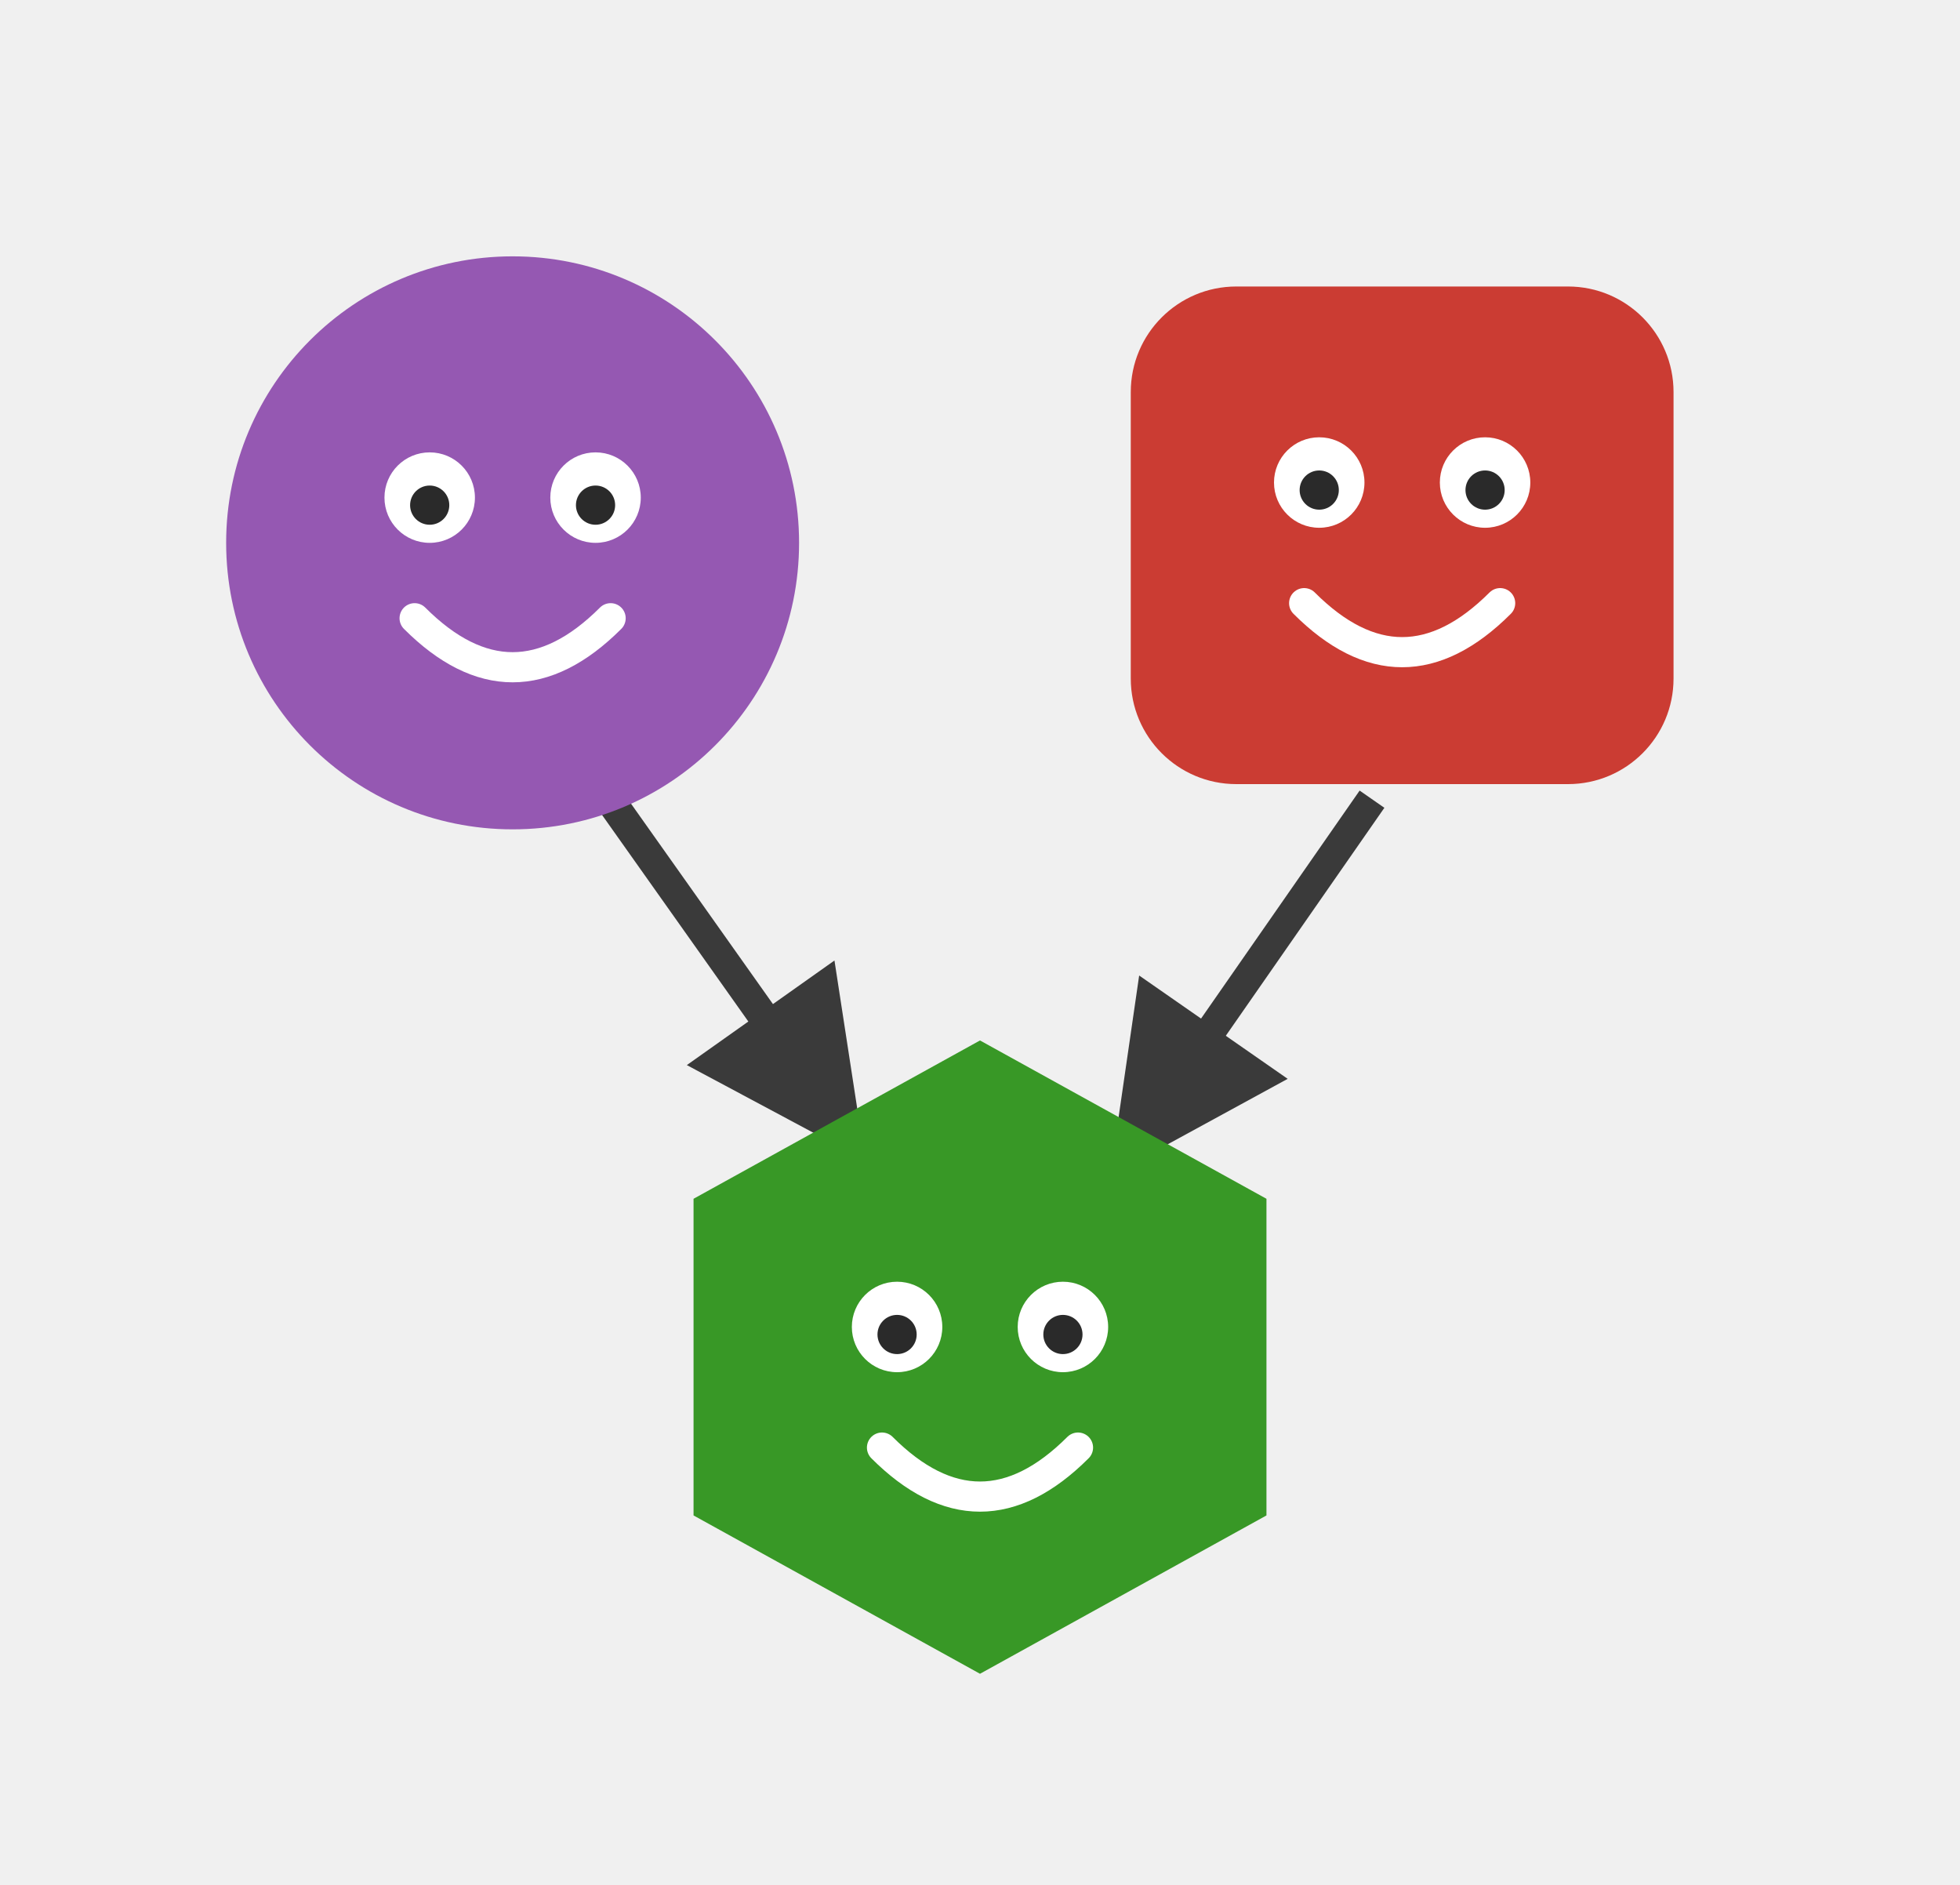
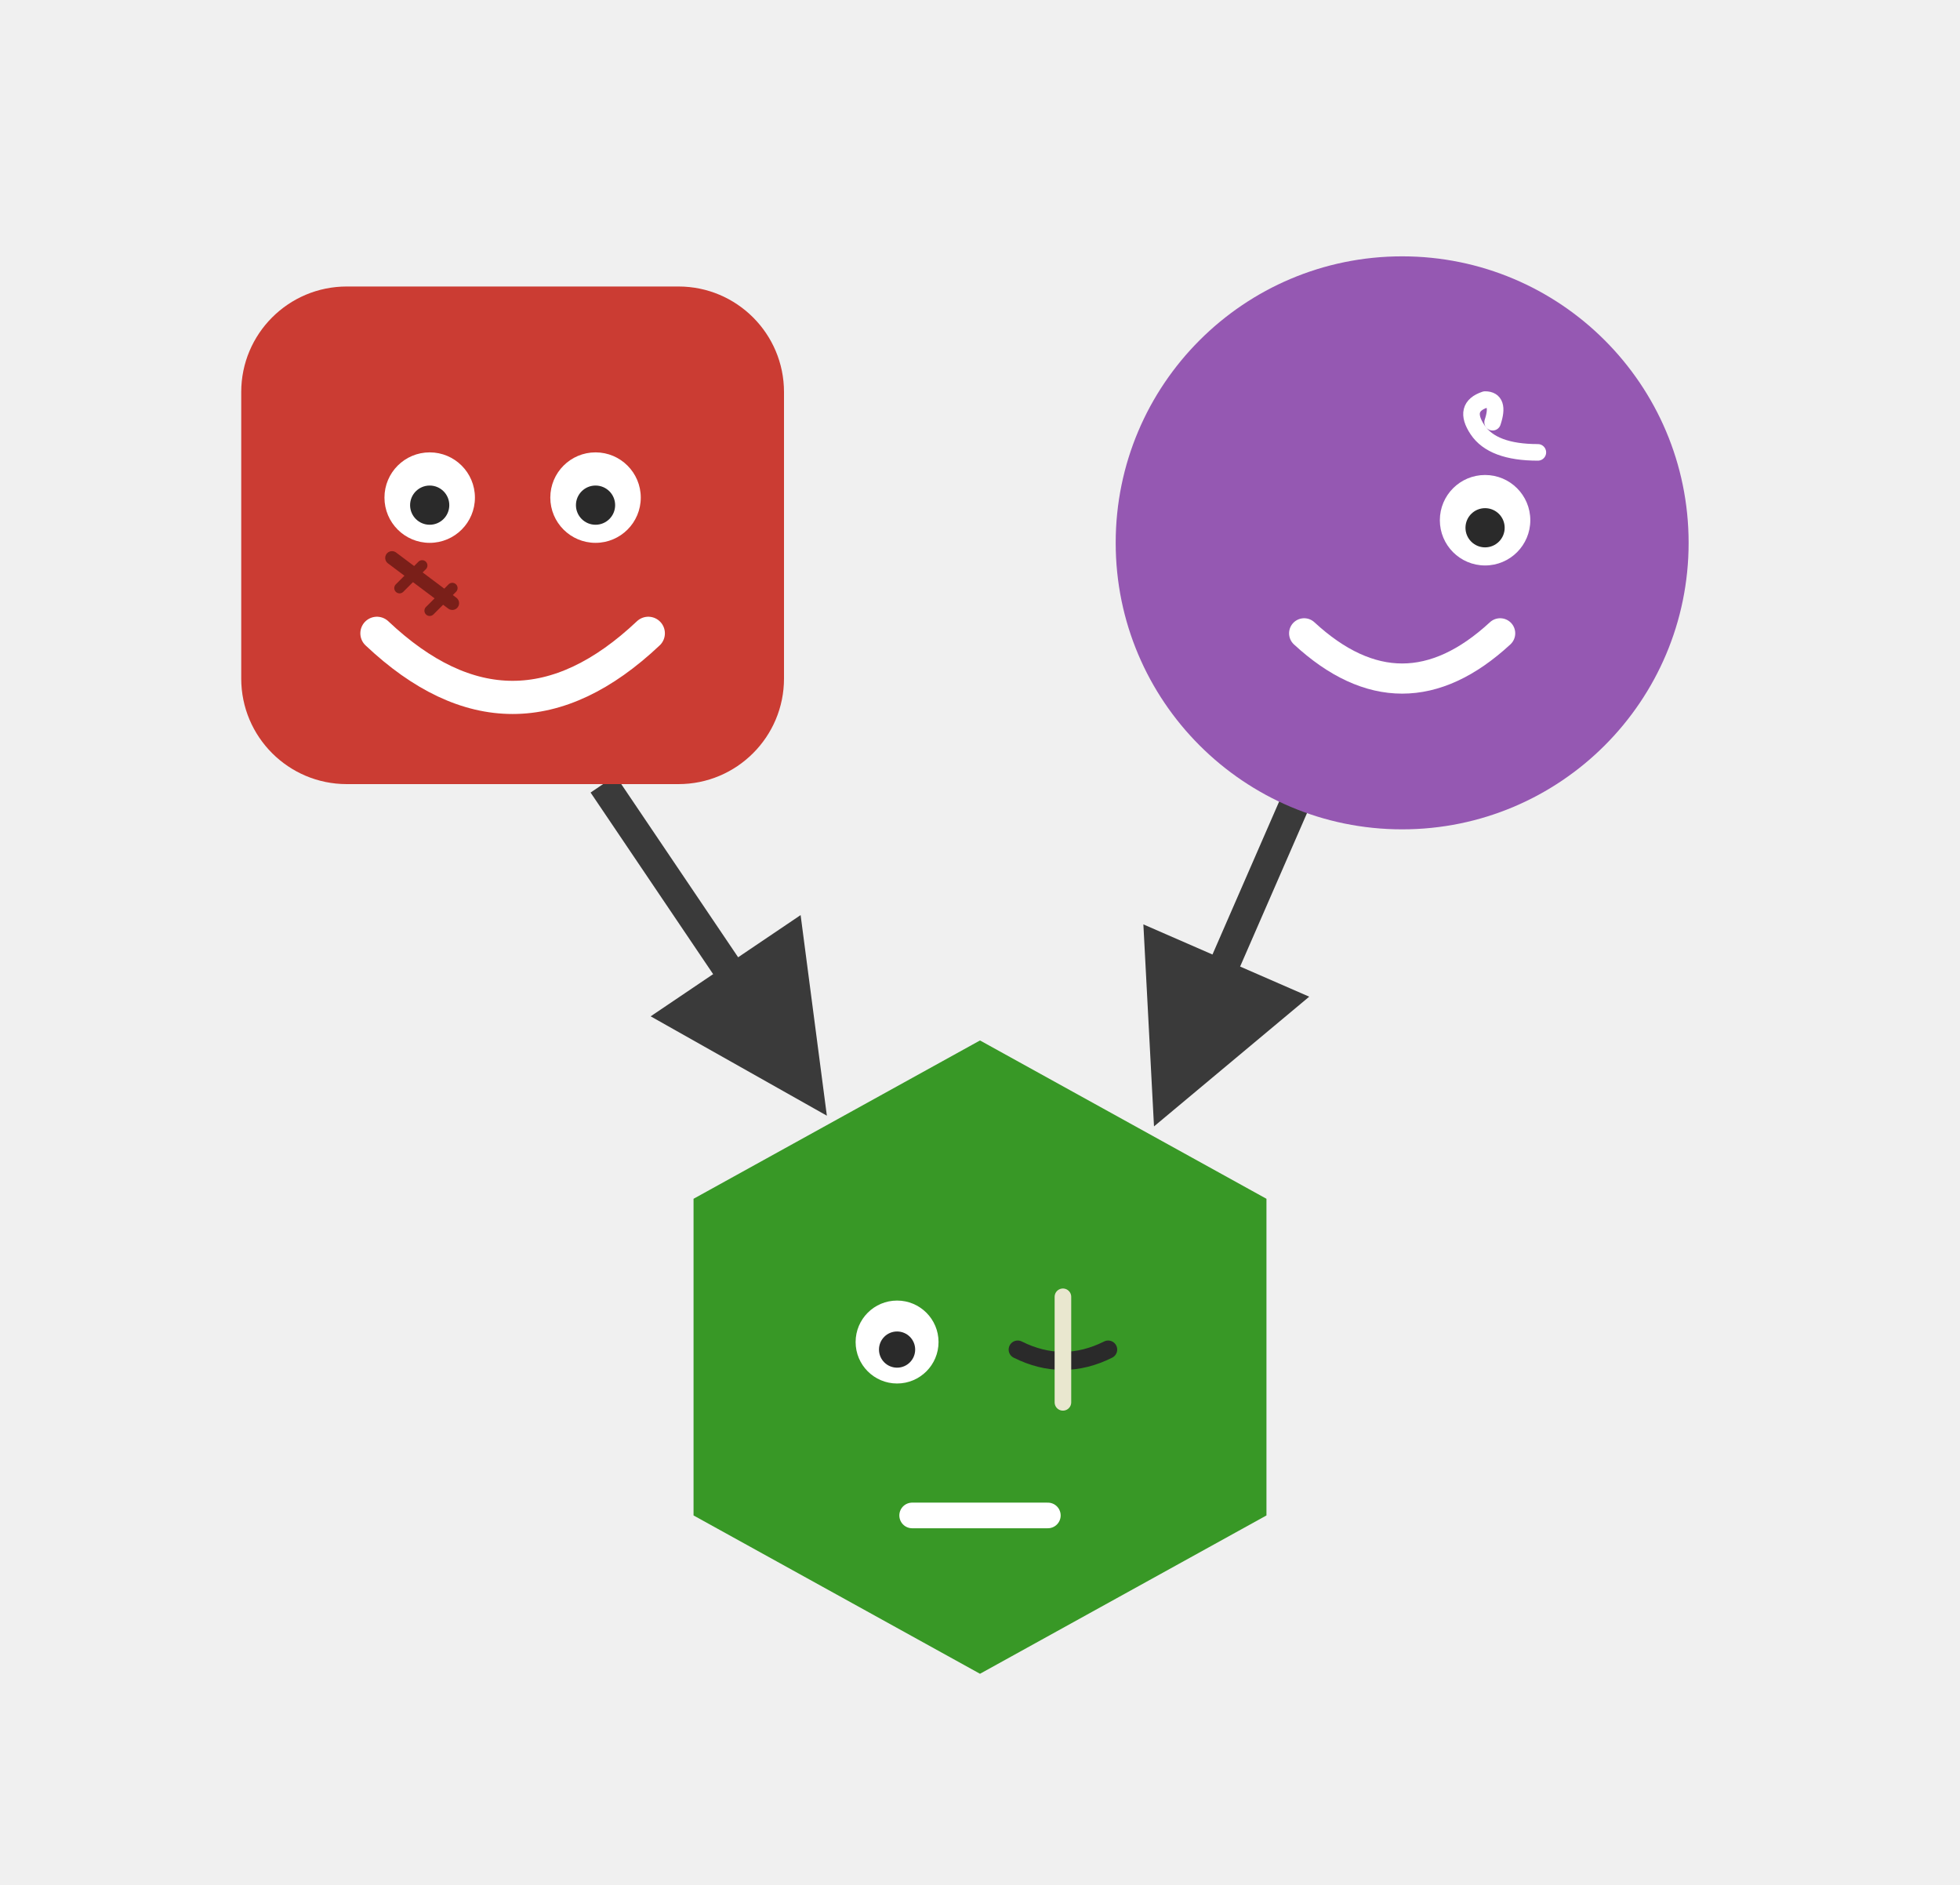
<svg xmlns="http://www.w3.org/2000/svg" viewBox="0 0 260 250" width="260" height="250">
  <defs>
    <marker id="arrow" viewBox="0 0 10 10" refX="8" refY="5" markerWidth="6" markerHeight="6" orient="auto-start-reverse">
      <path d="M0,0 L10,5 L0,10 z" fill="#3a3a3a" />
    </marker>
  </defs>
  <g stroke="#3a3a3a" stroke-width="4" fill="none">
-     <line x1="78" y1="102" x2="112" y2="150" marker-end="url(#arrow)" />
-     <line x1="182" y1="106" x2="150" y2="152" marker-end="url(#arrow)" />
+     <line x1="80" y1="104" x2="107" y2="144" marker-end="url(#arrow)" />
+     <line x1="172" y1="106" x2="155" y2="145" marker-end="url(#arrow)" />
  </g>
  <g>
-     <circle cx="68" cy="72" r="38" fill="#9558B2" />
+     <rect x="32" y="38" width="72" height="66" rx="14" fill="#CB3C33" />
    <circle cx="57" cy="66" r="6" fill="#fff" />
    <circle cx="57" cy="67" r="2.6" fill="#2a2a2a" />
    <circle cx="79" cy="66" r="6" fill="#fff" />
    <circle cx="79" cy="67" r="2.6" fill="#2a2a2a" />
-     <path d="M55,82 Q68,95 81,82" stroke="#fff" stroke-width="4" fill="none" stroke-linecap="round" />
+     <path d="M52,74 L60,80" stroke="#7a1f19" stroke-width="1.8" stroke-linecap="round" />
+     <path d="M53,78 l3,-3 M57,81 l3,-3" stroke="#7a1f19" stroke-width="1.4" stroke-linecap="round" />
+     <path d="M50,84 Q68,101 86,84" stroke="#fff" stroke-width="4.4" fill="none" stroke-linecap="round" />
  </g>
  <g>
-     <rect x="150" y="38" width="72" height="66" rx="14" fill="#CB3C33" />
-     <circle cx="175" cy="64" r="6" fill="#fff" />
-     <circle cx="175" cy="65" r="2.6" fill="#2a2a2a" />
-     <circle cx="197" cy="64" r="6" fill="#fff" />
-     <circle cx="197" cy="65" r="2.6" fill="#2a2a2a" />
-     <path d="M173,80 Q186,93 199,80" stroke="#fff" stroke-width="4" fill="none" stroke-linecap="round" />
+     <circle cx="186" cy="72" r="38" fill="#9558B2" />
+     <path d="M204,60 Q198,60 196,57 Q194,54 197,53 Q199,53 198,56" stroke="#fff" stroke-width="2.2" fill="none" stroke-linecap="round" stroke-linejoin="round" />
+     <circle cx="197" cy="69" r="6" fill="#fff" />
+     <circle cx="197" cy="70" r="2.6" fill="#2a2a2a" />
+     <path d="M173,84 Q186,96 199,84" stroke="#fff" stroke-width="4" fill="none" stroke-linecap="round" />
  </g>
  <g>
    <polygon points="130,138 168,159 168,201 130,222 92,201 92,159" fill="#389826" />
-     <circle cx="119" cy="176" r="6" fill="#fff" />
-     <circle cx="119" cy="177" r="2.6" fill="#2a2a2a" />
-     <circle cx="141" cy="176" r="6" fill="#fff" />
-     <circle cx="141" cy="177" r="2.6" fill="#2a2a2a" />
-     <path d="M117,192 Q130,205 143,192" stroke="#fff" stroke-width="4" fill="none" stroke-linecap="round" />
+     <circle cx="119" cy="178" r="5.5" fill="#fff" />
+     <circle cx="119" cy="179" r="2.4" fill="#2a2a2a" />
+     <path d="M135,179 q6,3 12,0" stroke="#2a2a2a" stroke-width="2.4" fill="none" stroke-linecap="round" />
+     <path d="M141,172 L141,186" stroke="#e9e7cf" stroke-width="2.2" stroke-linecap="round" />
+     <path d="M121,201 L139,201" stroke="#fff" stroke-width="3.4" fill="none" stroke-linecap="round" />
  </g>
</svg>
